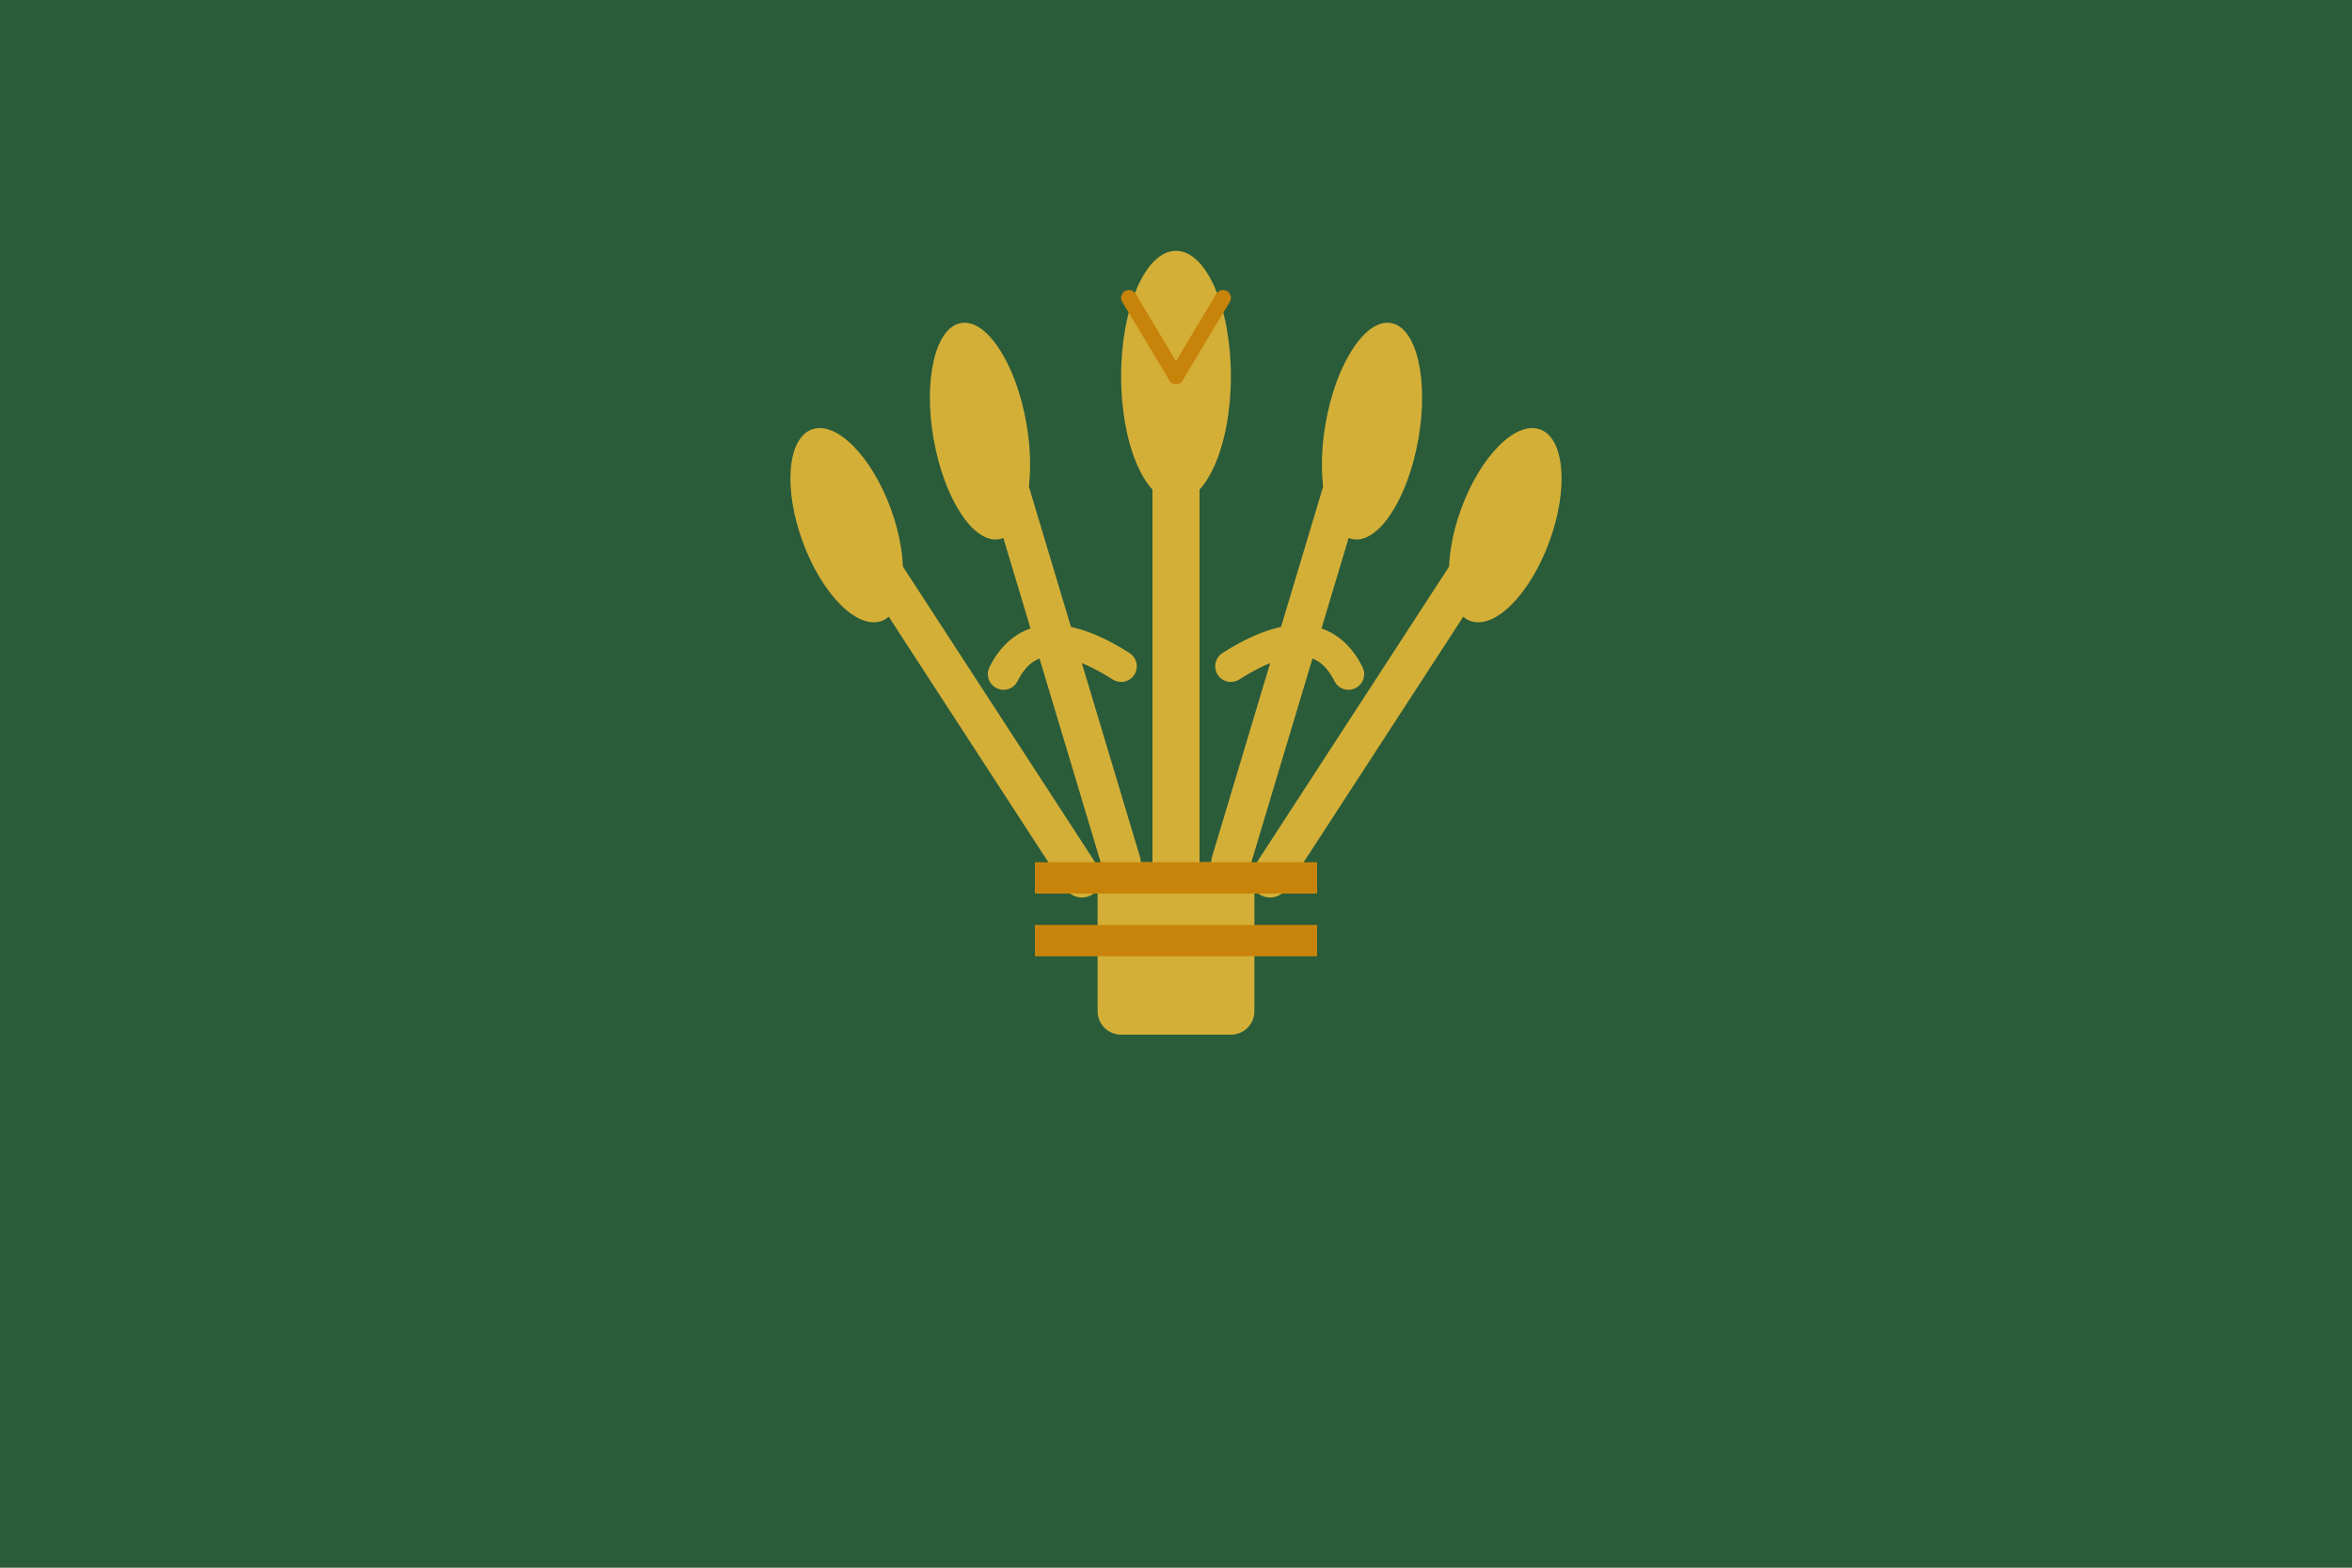
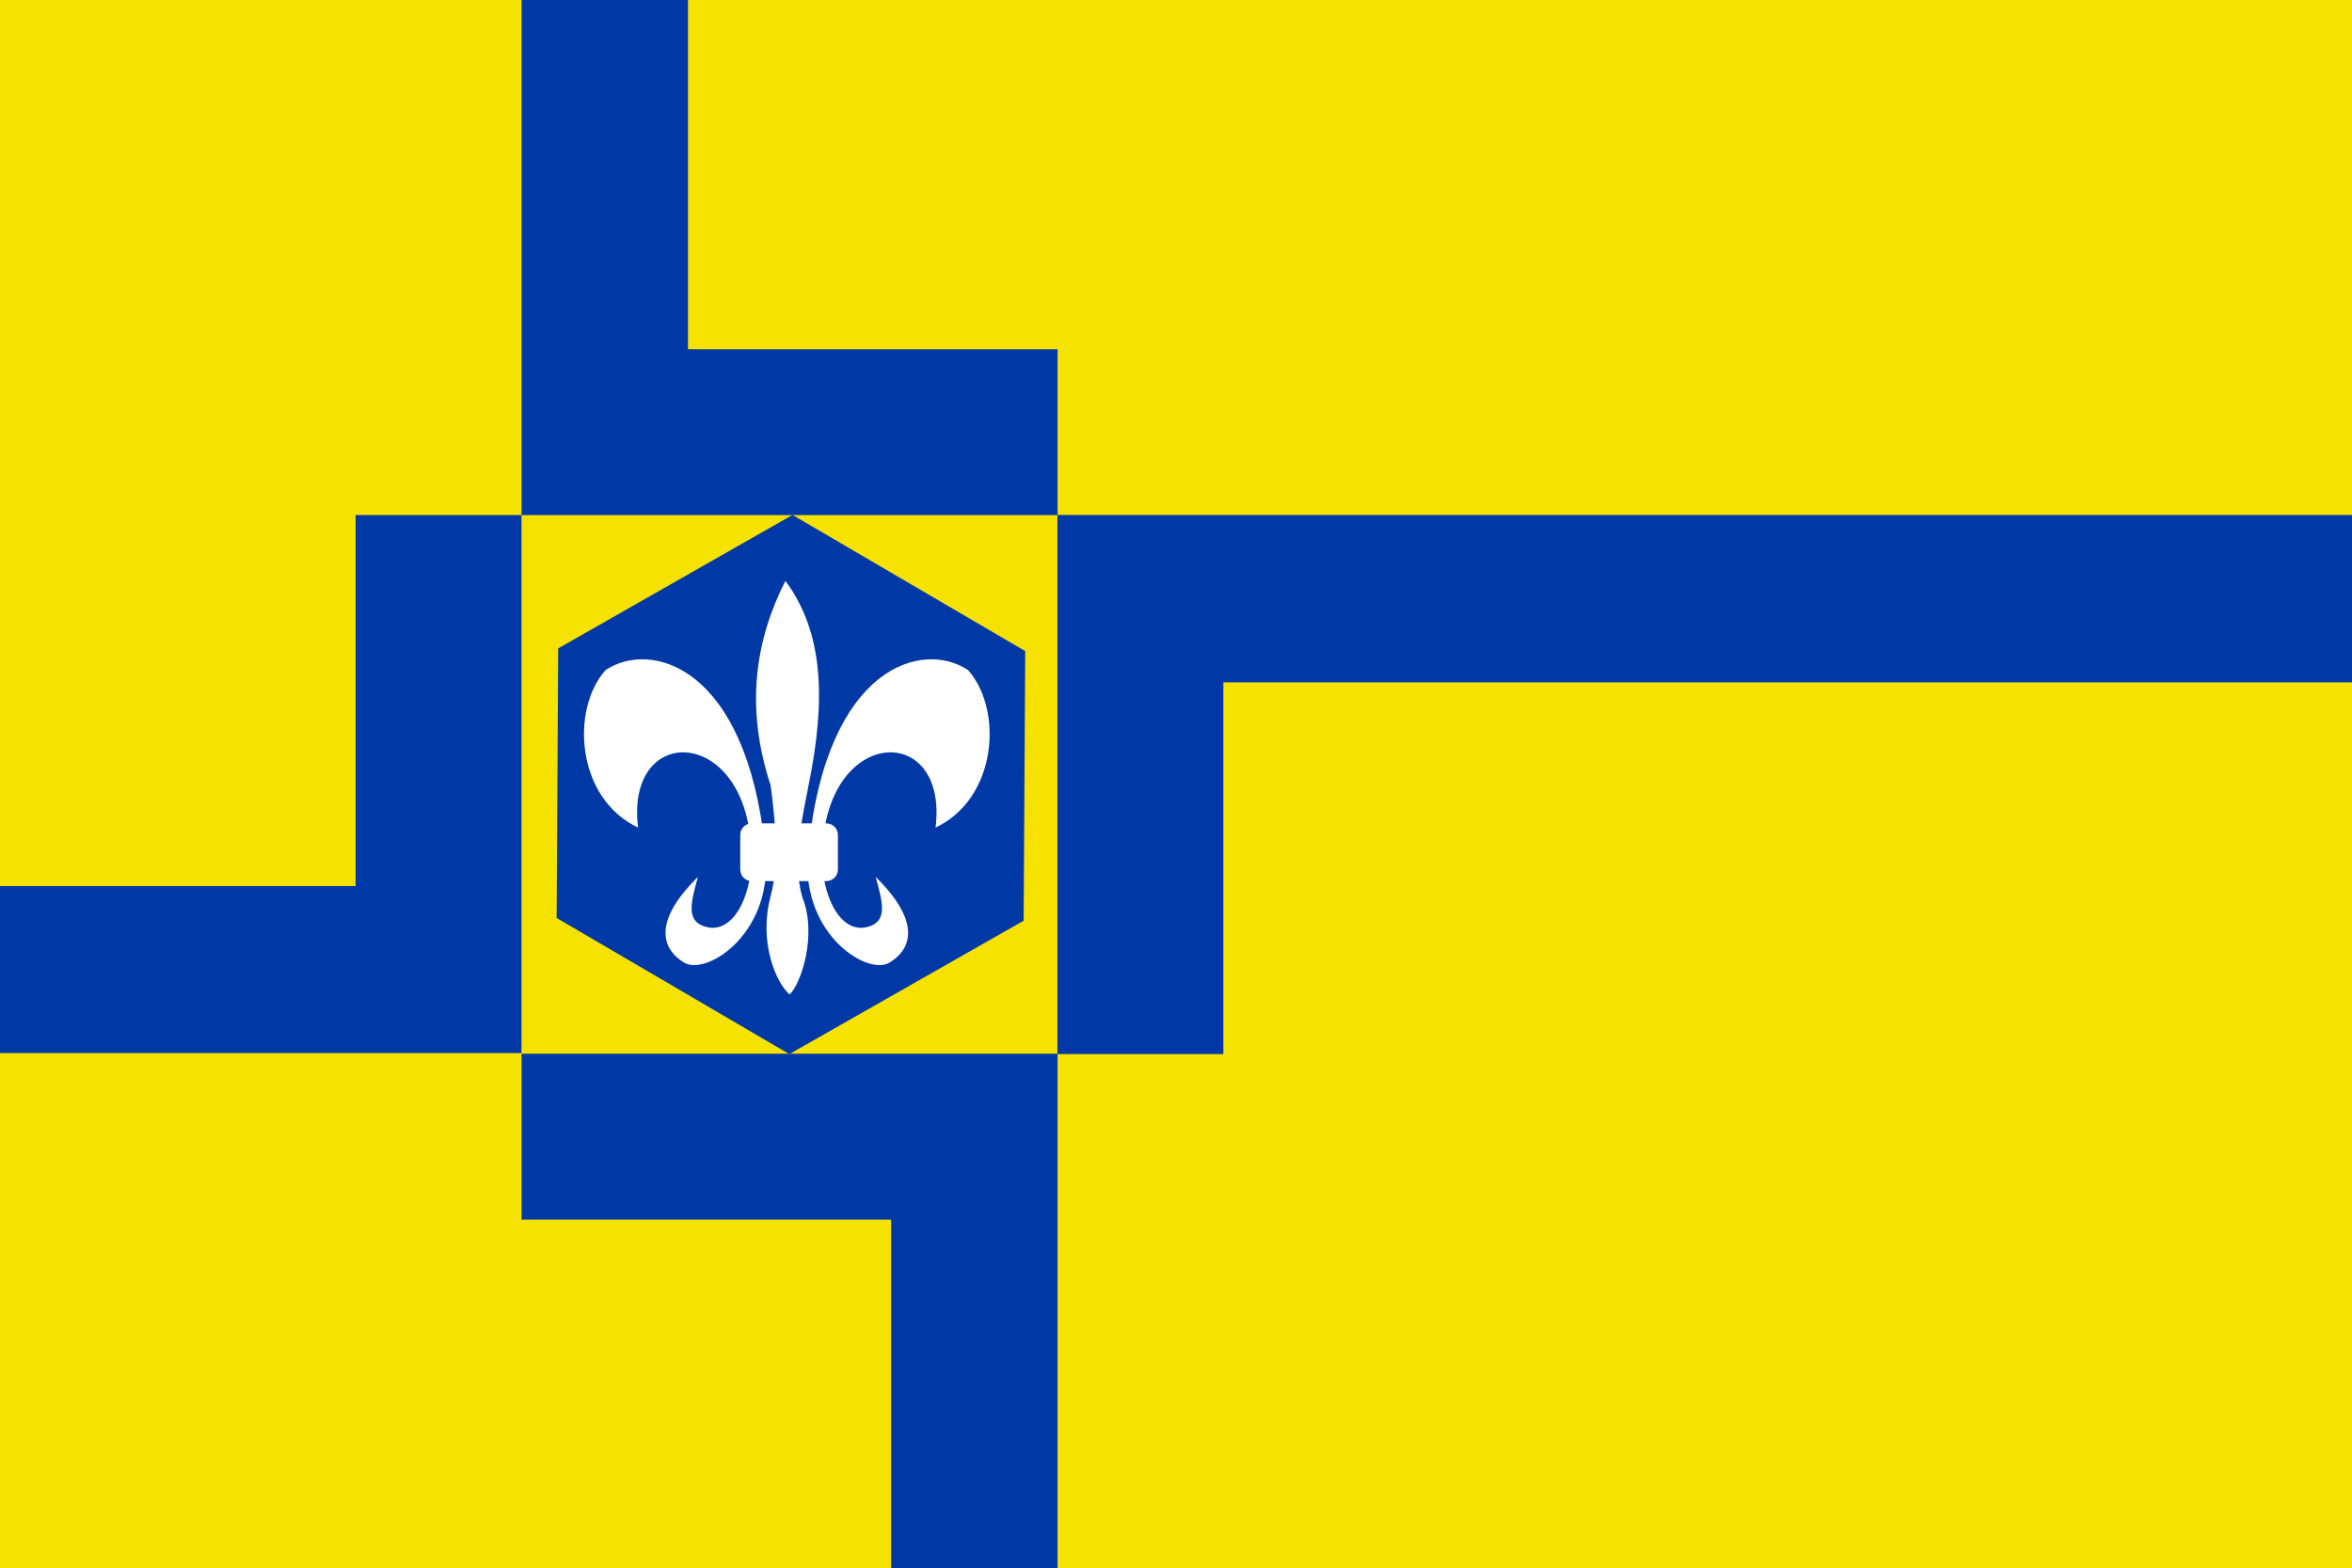
- <svg xmlns="http://www.w3.org/2000/svg" viewBox="0 0 300 200">
-   <rect width="300" height="200" fill="#2A5C3A" />
-   <rect x="140" y="110" width="20" height="22" rx="3" fill="#D4AF37" />
-   <line x1="150" y1="110" x2="150" y2="52" stroke="#D4AF37" stroke-width="6" stroke-linecap="round" />
-   <ellipse cx="150" cy="48" rx="7" ry="16" fill="#D4AF37" />
-   <line x1="143" y1="110" x2="128" y2="60" stroke="#D4AF37" stroke-width="5" stroke-linecap="round" />
-   <ellipse cx="125" cy="55" rx="6" ry="14" fill="#D4AF37" transform="rotate(-10 125 55)" />
-   <line x1="138" y1="112" x2="112" y2="72" stroke="#D4AF37" stroke-width="5" stroke-linecap="round" />
-   <ellipse cx="108" cy="67" rx="6" ry="13" fill="#D4AF37" transform="rotate(-20 108 67)" />
-   <line x1="157" y1="110" x2="172" y2="60" stroke="#D4AF37" stroke-width="5" stroke-linecap="round" />
-   <ellipse cx="175" cy="55" rx="6" ry="14" fill="#D4AF37" transform="rotate(10 175 55)" />
-   <line x1="162" y1="112" x2="188" y2="72" stroke="#D4AF37" stroke-width="5" stroke-linecap="round" />
-   <ellipse cx="192" cy="67" rx="6" ry="13" fill="#D4AF37" transform="rotate(20 192 67)" />
-   <path d="M143,85 Q132,78 128,86" stroke="#D4AF37" stroke-width="4" stroke-linecap="round" fill="none" />
-   <path d="M157,85 Q168,78 172,86" stroke="#D4AF37" stroke-width="4" stroke-linecap="round" fill="none" />
-   <line x1="132" y1="112" x2="168" y2="112" stroke="#C8840A" stroke-width="4" />
-   <line x1="132" y1="120" x2="168" y2="120" stroke="#C8840A" stroke-width="4" />
-   <line x1="150" y1="48" x2="144" y2="38" stroke="#C8840A" stroke-width="2" stroke-linecap="round" />
-   <line x1="150" y1="48" x2="156" y2="38" stroke="#C8840A" stroke-width="2" stroke-linecap="round" />
+ <svg xmlns="http://www.w3.org/2000/svg" version="1.0" width="800" height="533.33" id="svg3248">
+   <defs id="defs3250" />
+   <rect id="rect3335" style="fill:#f5e200;fill-opacity:1;fill-rule:evenodd;stroke:none;stroke-width:1;stroke-linecap:butt;stroke-linejoin:miter;stroke-miterlimit:4;stroke-dasharray:none;stroke-dashoffset:0;stroke-opacity:1" y="-10.132" x="-12.122" ry="3.929" height="565.685" width="832.366" />
+   <path id="path3322" style="fill:#0039a6;fill-opacity:1;fill-rule:evenodd;stroke:none;stroke-width:1;stroke-linecap:butt;stroke-linejoin:miter;stroke-miterlimit:4;stroke-dasharray:none;stroke-dashoffset:0;stroke-opacity:1" d="M 189.865,220.585 L 269.555,175.191 L 348.712,221.508 L 348.179,313.218 L 268.49,358.612 L 189.333,312.295 L 189.865,220.585 z " />
+   <path id="path3314" style="fill:#ffffff;fill-opacity:1;fill-rule:evenodd;stroke:none;stroke-width:1px;stroke-linecap:butt;stroke-linejoin:miter;stroke-opacity:1" d="M 280,285.473 C 283.665,246.845 322.519,246.745 318.214,281.544 C 339.233,271.603 341.247,241.458 329.286,227.973 C 313.696,217.575 281.326,226.675 275,288.687 C 271.48,316.85 294.34,331.847 302.321,327.616 C 306.334,325.309 316.899,317.123 297.857,298.33 C 300.346,307.429 302.443,314.472 293.393,315.651 C 283.092,316.168 277.959,298.334 280,285.473 z " />
+   <path id="path3316" style="fill:#ffffff;fill-opacity:1;fill-rule:evenodd;stroke:none;stroke-width:1px;stroke-linecap:butt;stroke-linejoin:miter;stroke-opacity:1" d="M 255.244,285.473 C 251.578,246.845 212.724,246.745 217.029,281.544 C 196.011,271.603 193.997,241.458 205.958,227.973 C 221.548,217.575 253.918,226.675 260.244,288.687 C 263.764,316.85 240.904,331.847 232.922,327.616 C 228.909,325.309 218.345,317.123 237.386,298.33 C 234.898,307.429 232.801,314.472 241.851,315.651 C 252.152,316.168 257.285,298.334 255.244,285.473 z " />
+   <path id="path3318" style="fill:#ffffff;fill-opacity:1;fill-rule:evenodd;stroke:none;stroke-width:1px;stroke-linecap:butt;stroke-linejoin:miter;stroke-opacity:1" d="M 267.143,197.616 C 256.941,217.724 253.339,240.499 262.143,267.259 C 263.821,280.549 265.144,293.34 262.143,304.759 C 257.974,320.367 263.846,334.198 268.571,338.33 C 272.346,334.879 278.136,318.114 272.857,305.116 C 269.326,292.259 273.02,277.973 275,267.259 C 280.951,238.307 280.2,215.162 267.143,197.616 z " />
+   <rect id="rect3320" style="fill:#ffffff;fill-opacity:1;fill-rule:evenodd;stroke:none;stroke-width:1;stroke-linecap:butt;stroke-linejoin:miter;stroke-miterlimit:4;stroke-dasharray:none;stroke-dashoffset:0;stroke-opacity:1" y="280.116" x="251.786" ry="3.929" height="19.643" width="33.214" />
+   <path id="rect3326" style="fill:#0039a6;fill-opacity:1;fill-rule:evenodd;stroke:none;stroke-width:1;stroke-linecap:butt;stroke-linejoin:miter;stroke-miterlimit:4;stroke-dashoffset:0;stroke-opacity:1" d="M 177.395,-12.262 L 234.003,-12.262 L 234.003,118.81 L 359.717,118.81 L 359.717,175.238 L 234.003,175.238 L 177.395,175.238 L 177.395,-12.262 z " />
+   <path id="path3329" style="fill:#0039a6;fill-opacity:1;fill-rule:evenodd;stroke:none;stroke-width:1;stroke-linecap:butt;stroke-linejoin:miter;stroke-miterlimit:4;stroke-dashoffset:0;stroke-opacity:1" d="M 359.717,545.986 L 303.11,545.986 L 303.11,414.914 L 177.395,414.914 L 177.395,358.486 L 303.11,358.486 L 359.717,358.486 L 359.717,545.986 z " />
+   <path id="path3331" style="fill:#0039a6;fill-opacity:1;fill-rule:evenodd;stroke:none;stroke-width:1;stroke-linecap:butt;stroke-linejoin:miter;stroke-miterlimit:4;stroke-dashoffset:0;stroke-opacity:1" d="M -10.111,358.267 L -10.111,301.438 L 120.961,301.438 L 120.961,175.231 L 177.389,175.231 L 177.389,301.438 L 177.389,358.267 L -10.111,358.267 z " />
+   <path id="path3333" style="fill:#0039a6;fill-opacity:1;fill-rule:evenodd;stroke:none;stroke-width:1;stroke-linecap:butt;stroke-linejoin:miter;stroke-miterlimit:4;stroke-dashoffset:0;stroke-opacity:1" d="M 827.168,175.199 L 827.168,232.139 L 416.097,232.139 L 416.097,358.592 L 359.668,358.592 L 359.668,232.139 L 359.668,175.199 L 827.168,175.199 z " />
</svg>
